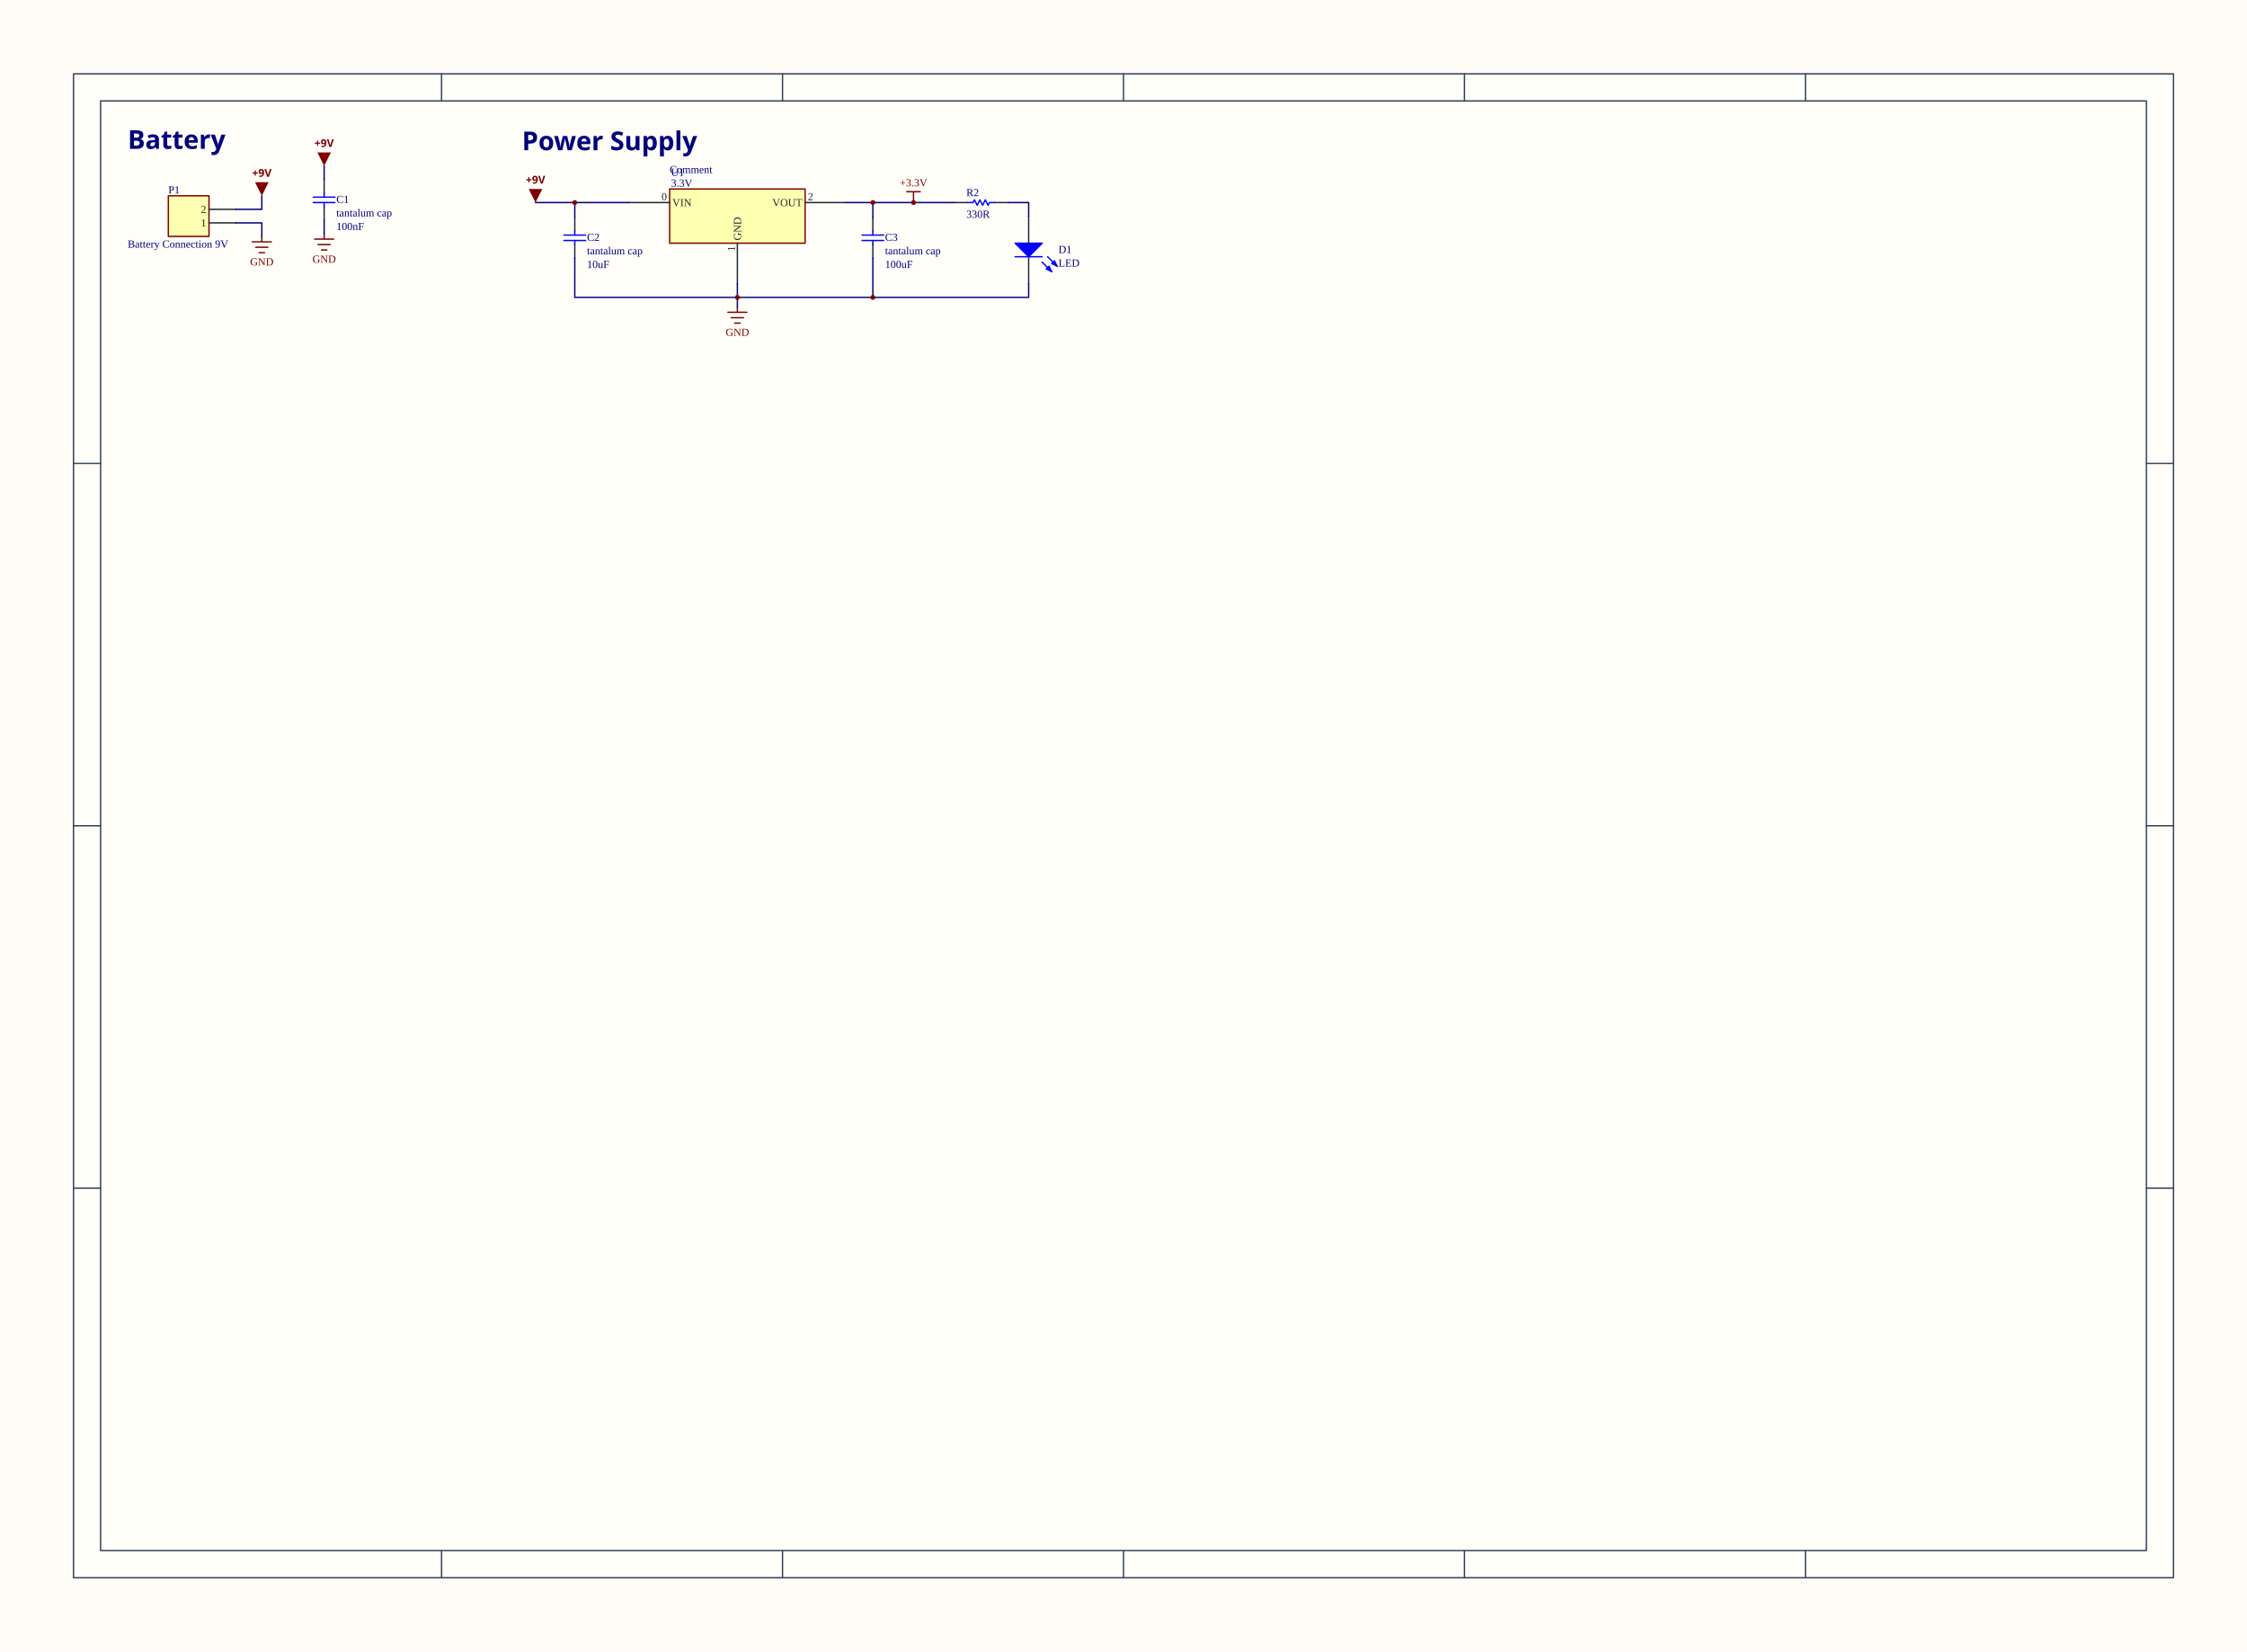
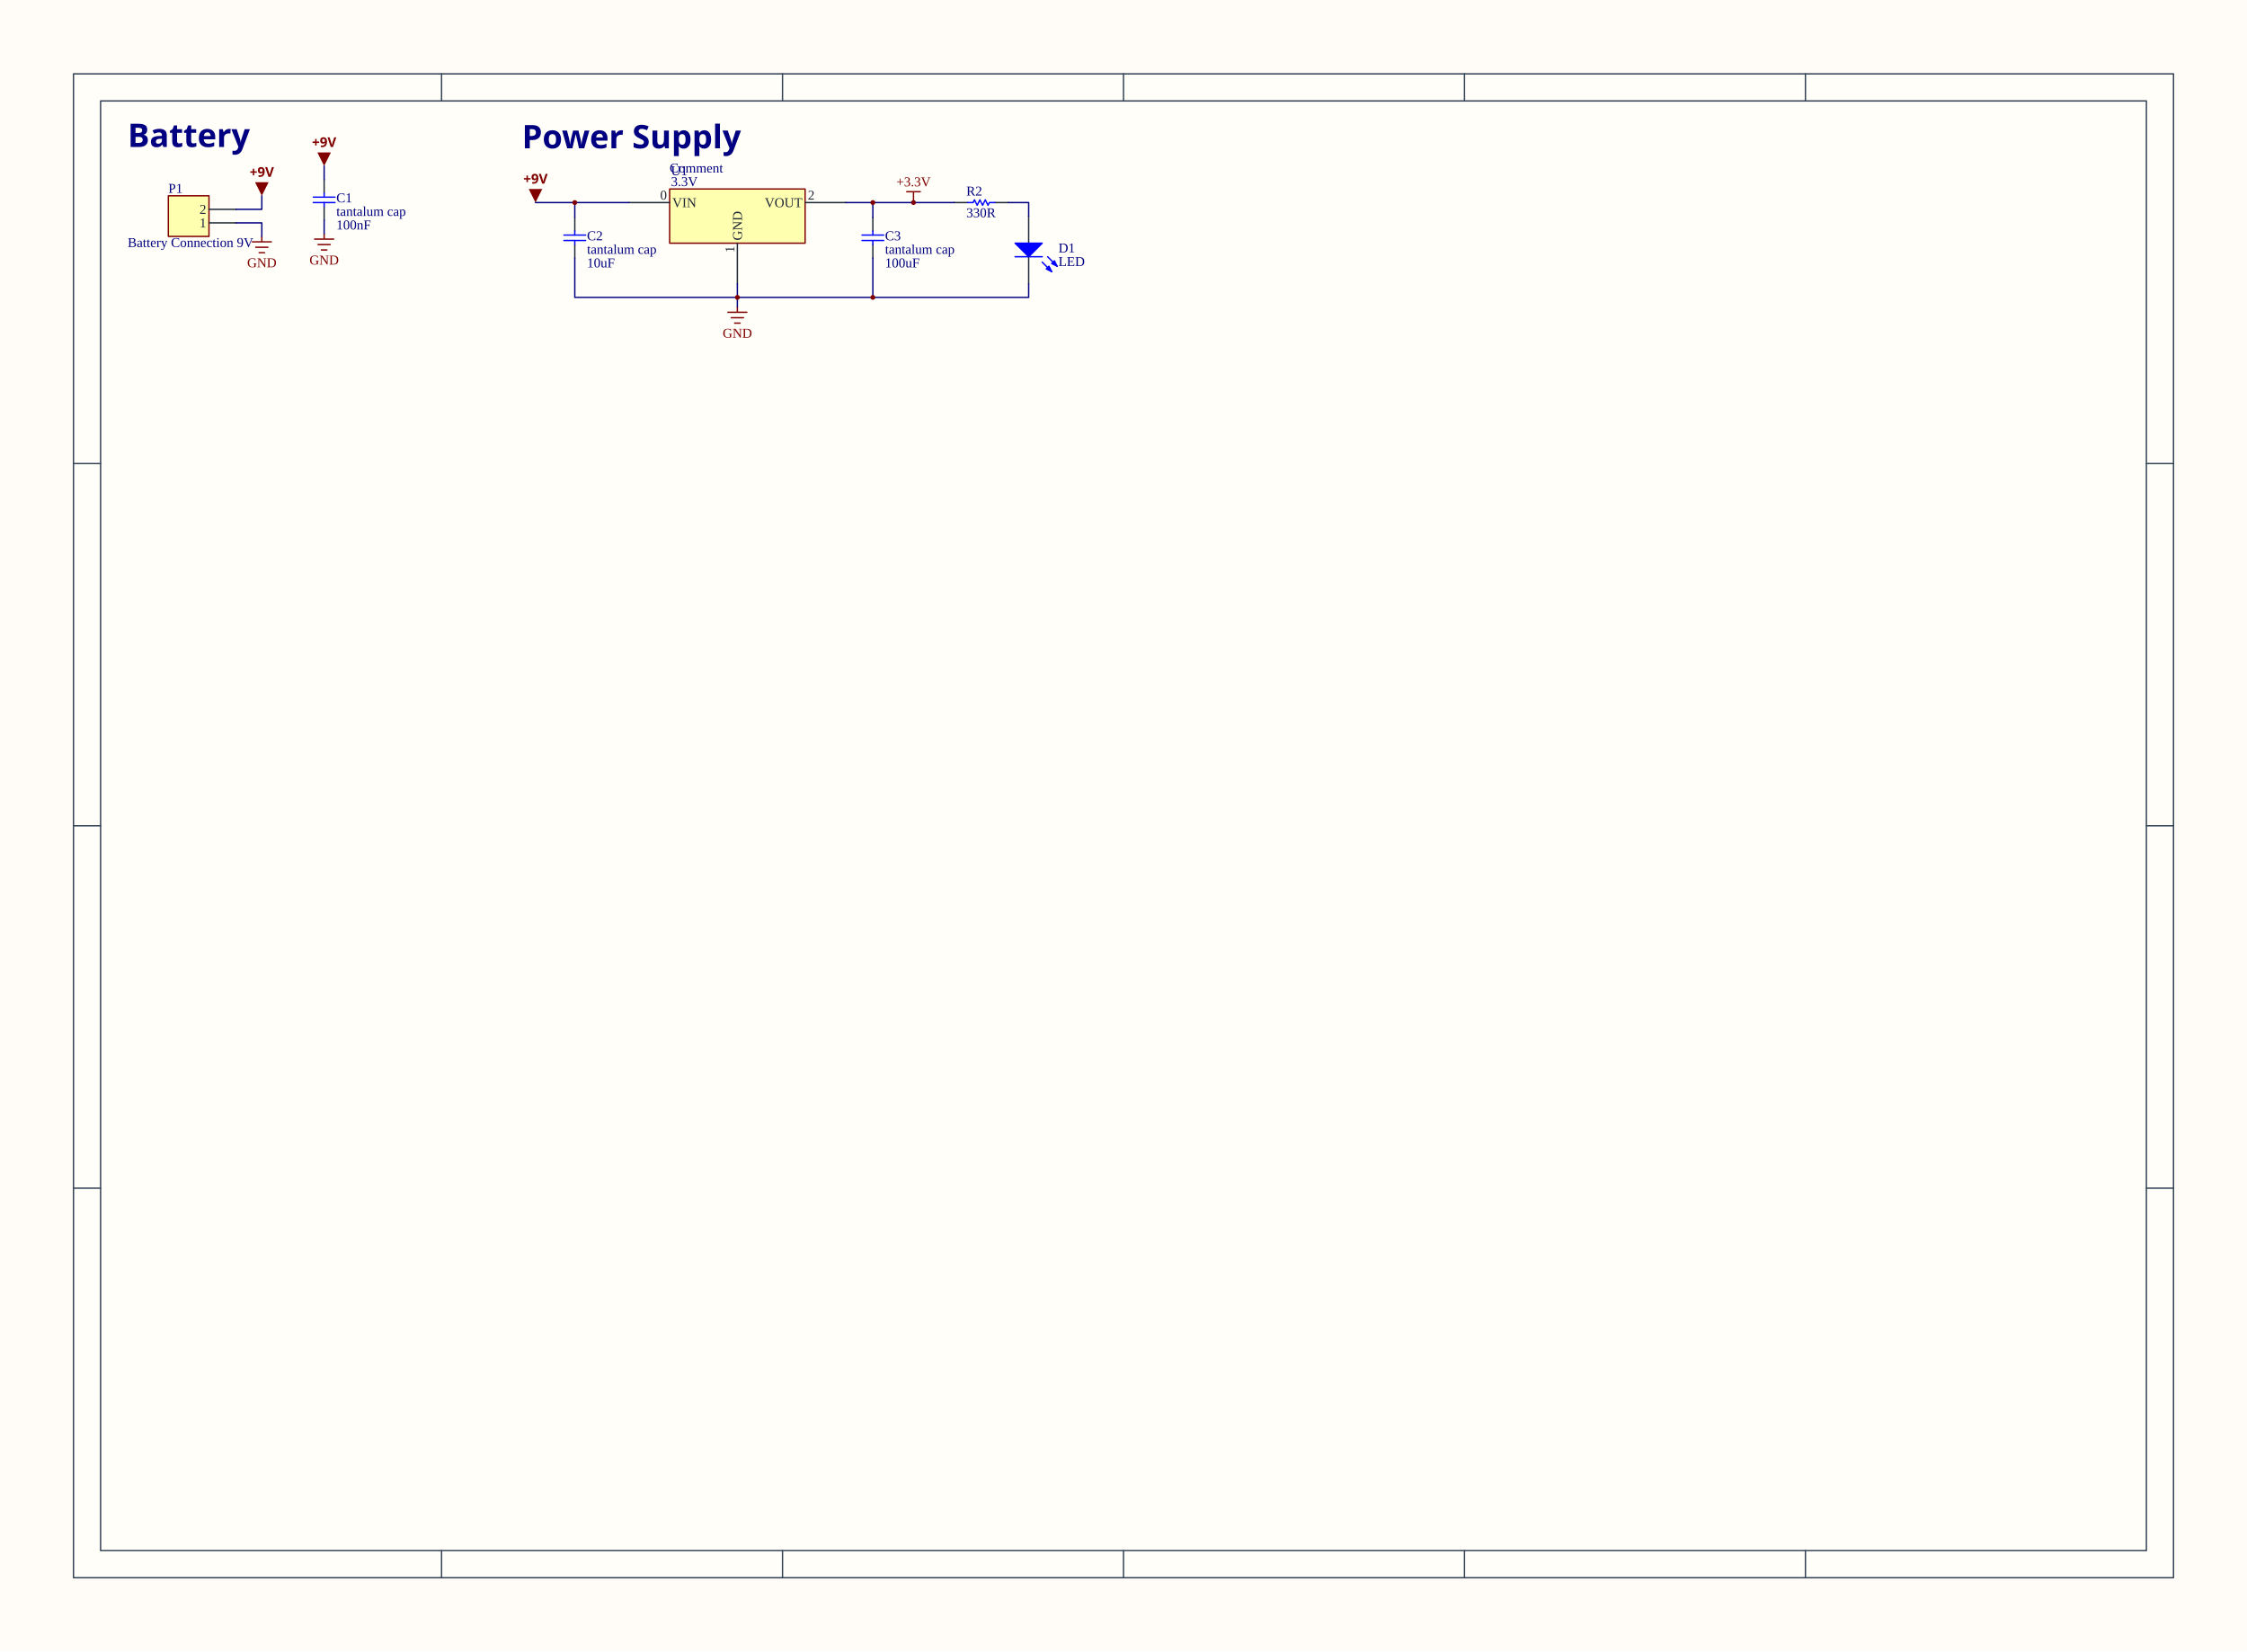
<svg xmlns="http://www.w3.org/2000/svg" width="1000" height="735" viewBox="0 0 1658.5 1218.5" role="img" aria-label="PowerSupply.SchDoc blank sheet reproduction" class="altium-sheet" data-renderer="altiumts">
  <rect width="100%" height="100%" fill="#fffcf8" />
  <g stroke-linecap="round" stroke-linejoin="round">
    <defs>
      <clipPath id="altium-sheet-paper">
        <rect x="54.25" y="54.25" width="1550" height="1110" />
      </clipPath>
    </defs>
    <g data-record="SheetBorder" fill="#fffef8" stroke="#334155" stroke-width="1">
      <rect x="54.25" y="54.25" width="1550" height="1110" />
      <rect x="74.25" y="74.25" width="1510" height="1070" fill="none" />
      <path d="M 325.917 54.25 V 74.25 M 325.917 1144.25 V 1164.25" />
      <path d="M 577.583 54.25 V 74.25 M 577.583 1144.25 V 1164.25" />
      <path d="M 829.25 54.25 V 74.25 M 829.25 1144.25 V 1164.25" />
      <path d="M 1080.917 54.25 V 74.25 M 1080.917 1144.25 V 1164.25" />
      <path d="M 1332.583 54.25 V 74.25 M 1332.583 1144.25 V 1164.25" />
      <path d="M 54.25 341.75 H 74.25 M 1584.25 341.75 H 1604.25" />
      <path d="M 54.25 609.25 H 74.25 M 1584.25 609.25 H 1604.25" />
      <path d="M 54.25 876.75 H 74.25 M 1584.25 876.75 H 1604.25" />
    </g>
    <g data-sheet-content="true" clip-path="url(#altium-sheet-paper)">
-       <text data-record="4" x="0" y="0" fill="#000080" font-family="Times New Roman" font-size="8" font-style="normal" font-weight="normal" text-decoration="none" text-anchor="start" dominant-baseline="text-after-edge" transform="translate(1634.25 1095.25) rotate(0)">=Title</text>
-       <text data-record="4" x="0" y="0" fill="#000080" font-family="Times New Roman" font-size="8" font-style="normal" font-weight="normal" text-decoration="none" text-anchor="start" dominant-baseline="text-after-edge" transform="translate(1854.25 1165.25) rotate(0)">=Author</text>
-       <text data-record="4" x="0" y="0" fill="#000080" font-family="Tahoma" font-size="19.2" font-style="normal" font-weight="bold" text-decoration="none" text-anchor="start" dominant-baseline="text-after-edge" transform="translate(94.25 115.25) rotate(0)">Battery</text>
+       <text data-record="4" x="0" y="0" fill="#000080" font-family="Times New Roman" font-size="10" font-style="normal" font-weight="normal" text-decoration="none" text-anchor="start" dominant-baseline="text-after-edge" transform="translate(1634.25 1095.25) rotate(0)">=Title</text>
+       <text data-record="4" x="0" y="0" fill="#000080" font-family="Times New Roman" font-size="10" font-style="normal" font-weight="normal" text-decoration="none" text-anchor="start" dominant-baseline="text-after-edge" transform="translate(1854.25 1165.25) rotate(0)">=Author</text>
+       <text data-record="4" x="0" y="0" fill="#000080" font-family="Tahoma" font-size="24" font-style="normal" font-weight="bold" text-decoration="none" text-anchor="start" dominant-baseline="text-after-edge" transform="translate(94.25 115.25) rotate(0)">Battery</text>
      <g data-record="17">
        <path d="M 193.25 144.25 L 188.25 134.25 L 198.25 134.25 Z" fill="#800000" />
-         <text x="193.25" y="130.25" text-anchor="middle" dominant-baseline="auto" fill="#800000" font-family="Tahoma" font-size="8" font-style="normal" font-weight="bold" text-decoration="none">+9V</text>
+         <text x="193.25" y="130.25" text-anchor="middle" dominant-baseline="auto" fill="#800000" font-family="Tahoma" font-size="10" font-style="normal" font-weight="bold" text-decoration="none">+9V</text>
      </g>
      <g data-record="17">
        <path d="M 193.25 174.25 L 193.25 178.25 M 200.25 178.25 L 186.25 178.25 M 197.75 182.25 L 188.75 182.25 M 195.25 186.25 L 191.25 186.25" fill="none" stroke="#800000" stroke-width="1" />
-         <text x="193.25" y="190.25" text-anchor="middle" dominant-baseline="hanging" fill="#800000" font-family="Times New Roman" font-size="8" font-style="normal" font-weight="normal" text-decoration="none">GND</text>
+         <text x="193.25" y="190.25" text-anchor="middle" dominant-baseline="hanging" fill="#800000" font-family="Times New Roman" font-size="10" font-style="normal" font-weight="normal" text-decoration="none">GND</text>
      </g>
      <g data-record="17">
        <path d="M 239.25 122.25 L 234.25 112.25 L 244.25 112.25 Z" fill="#800000" />
-         <text x="239.25" y="108.25" text-anchor="middle" dominant-baseline="auto" fill="#800000" font-family="Tahoma" font-size="8" font-style="normal" font-weight="bold" text-decoration="none">+9V</text>
+         <text x="239.25" y="108.25" text-anchor="middle" dominant-baseline="auto" fill="#800000" font-family="Tahoma" font-size="10" font-style="normal" font-weight="bold" text-decoration="none">+9V</text>
      </g>
      <g data-record="17">
        <path d="M 239.25 172.25 L 239.25 176.25 M 246.25 176.25 L 232.25 176.25 M 243.75 180.25 L 234.75 180.25 M 241.25 184.25 L 237.25 184.25" fill="none" stroke="#800000" stroke-width="1" />
-         <text x="239.25" y="188.25" text-anchor="middle" dominant-baseline="hanging" fill="#800000" font-family="Times New Roman" font-size="8" font-style="normal" font-weight="normal" text-decoration="none">GND</text>
+         <text x="239.25" y="188.25" text-anchor="middle" dominant-baseline="hanging" fill="#800000" font-family="Times New Roman" font-size="10" font-style="normal" font-weight="normal" text-decoration="none">GND</text>
      </g>
-       <text data-record="41" x="0" y="0" fill="#000080" font-family="Times New Roman" font-size="8" font-style="normal" font-weight="normal" text-decoration="none" text-anchor="start" dominant-baseline="text-after-edge" transform="translate(495.25 139.25) rotate(0)">3.3V</text>
+       <text data-record="41" x="0" y="0" fill="#000080" font-family="Times New Roman" font-size="10" font-style="normal" font-weight="normal" text-decoration="none" text-anchor="start" dominant-baseline="text-after-edge" transform="translate(495.25 139.25) rotate(0)">3.3V</text>
      <rect data-record="14" x="494.25" y="139.25" width="100" height="40" rx="0" fill="#ffffb0" stroke="#800000" stroke-width="1" />
      <g data-record="2">
        <line x1="494.25" y1="149.25" x2="464.25" y2="149.25" stroke="#1f2937" stroke-width="1" />
-         <text x="0" y="0" fill="#1f2937" font-family="Times New Roman" font-size="8" font-style="normal" font-weight="normal" text-decoration="none" text-anchor="end" dominant-baseline="text-after-edge" transform="translate(492.25 149.25) rotate(0)">0</text>
-         <text x="0" y="0" fill="#1f2937" font-family="Times New Roman" font-size="8" font-style="normal" font-weight="normal" text-decoration="none" text-anchor="start" dominant-baseline="central" transform="translate(496.25 149.25) rotate(0)">VIN</text>
+         <text x="0" y="0" fill="#1f2937" font-family="Times New Roman" font-size="10" font-style="normal" font-weight="normal" text-decoration="none" text-anchor="end" dominant-baseline="text-after-edge" transform="translate(492.25 149.25) rotate(0)">0</text>
+         <text x="0" y="0" fill="#1f2937" font-family="Times New Roman" font-size="10" font-style="normal" font-weight="normal" text-decoration="none" text-anchor="start" dominant-baseline="central" transform="translate(496.25 149.25) rotate(0)">VIN</text>
      </g>
      <g data-record="2">
        <line x1="594.25" y1="149.25" x2="624.25" y2="149.25" stroke="#1f2937" stroke-width="1" />
-         <text x="0" y="0" fill="#1f2937" font-family="Times New Roman" font-size="8" font-style="normal" font-weight="normal" text-decoration="none" text-anchor="start" dominant-baseline="text-after-edge" transform="translate(596.25 149.25) rotate(0)">2</text>
-         <text x="0" y="0" fill="#1f2937" font-family="Times New Roman" font-size="8" font-style="normal" font-weight="normal" text-decoration="none" text-anchor="end" dominant-baseline="central" transform="translate(592.25 149.25) rotate(0)">VOUT</text>
+         <text x="0" y="0" fill="#1f2937" font-family="Times New Roman" font-size="10" font-style="normal" font-weight="normal" text-decoration="none" text-anchor="start" dominant-baseline="text-after-edge" transform="translate(596.25 149.25) rotate(0)">2</text>
+         <text x="0" y="0" fill="#1f2937" font-family="Times New Roman" font-size="10" font-style="normal" font-weight="normal" text-decoration="none" text-anchor="end" dominant-baseline="central" transform="translate(592.25 149.25) rotate(0)">VOUT</text>
      </g>
      <g data-record="2">
        <line x1="544.25" y1="179.25" x2="544.25" y2="209.25" stroke="#1f2937" stroke-width="1" />
-         <text x="0" y="0" fill="#1f2937" font-family="Times New Roman" font-size="8" font-style="normal" font-weight="normal" text-decoration="none" text-anchor="end" dominant-baseline="text-after-edge" transform="translate(544.25 181.25) rotate(-90)">1</text>
-         <text x="0" y="0" fill="#1f2937" font-family="Times New Roman" font-size="8" font-style="normal" font-weight="normal" text-decoration="none" text-anchor="start" dominant-baseline="central" transform="translate(544.25 177.25) rotate(-90)">GND</text>
+         <text x="0" y="0" fill="#1f2937" font-family="Times New Roman" font-size="10" font-style="normal" font-weight="normal" text-decoration="none" text-anchor="end" dominant-baseline="text-after-edge" transform="translate(544.25 181.25) rotate(-90)">1</text>
+         <text x="0" y="0" fill="#1f2937" font-family="Times New Roman" font-size="10" font-style="normal" font-weight="normal" text-decoration="none" text-anchor="start" dominant-baseline="central" transform="translate(544.25 177.25) rotate(-90)">GND</text>
      </g>
-       <text data-record="34" x="0" y="0" fill="#000080" font-family="Times New Roman" font-size="8" font-style="normal" font-weight="normal" text-decoration="none" text-anchor="start" dominant-baseline="text-after-edge" transform="translate(495.25 131.25) rotate(0)">U1</text>
-       <text data-record="41" x="0" y="0" fill="#000080" font-family="Times New Roman" font-size="8" font-style="normal" font-weight="normal" text-decoration="none" text-anchor="start" dominant-baseline="text-after-edge" transform="translate(494.25 129.25) rotate(0)">Comment</text>
-       <text data-record="4" x="0" y="0" fill="#000080" font-family="Tahoma" font-size="19.2" font-style="normal" font-weight="bold" text-decoration="none" text-anchor="start" dominant-baseline="text-after-edge" transform="translate(385.25 116.25) rotate(0)">Power Supply</text>
+       <text data-record="34" x="0" y="0" fill="#000080" font-family="Times New Roman" font-size="10" font-style="normal" font-weight="normal" text-decoration="none" text-anchor="start" dominant-baseline="text-after-edge" transform="translate(495.25 131.25) rotate(0)">U1</text>
+       <text data-record="41" x="0" y="0" fill="#000080" font-family="Times New Roman" font-size="10" font-style="normal" font-weight="normal" text-decoration="none" text-anchor="start" dominant-baseline="text-after-edge" transform="translate(494.25 129.25) rotate(0)">Comment</text>
+       <text data-record="4" x="0" y="0" fill="#000080" font-family="Tahoma" font-size="24" font-style="normal" font-weight="bold" text-decoration="none" text-anchor="start" dominant-baseline="text-after-edge" transform="translate(385.25 116.25) rotate(0)">Power Supply</text>
      <g data-record="17">
        <path d="M 544.25 226.25 L 544.25 230.25 M 551.25 230.25 L 537.25 230.25 M 548.75 234.25 L 539.75 234.25 M 546.25 238.25 L 542.25 238.25" fill="none" stroke="#800000" stroke-width="1" />
-         <text x="544.25" y="242.25" text-anchor="middle" dominant-baseline="hanging" fill="#800000" font-family="Times New Roman" font-size="8" font-style="normal" font-weight="normal" text-decoration="none">GND</text>
+         <text x="544.25" y="242.25" text-anchor="middle" dominant-baseline="hanging" fill="#800000" font-family="Times New Roman" font-size="10" font-style="normal" font-weight="normal" text-decoration="none">GND</text>
      </g>
      <g data-record="17">
        <path d="M 395.25 149.25 L 390.25 139.25 L 400.25 139.25 Z" fill="#800000" />
-         <text x="395.25" y="135.25" text-anchor="middle" dominant-baseline="auto" fill="#800000" font-family="Tahoma" font-size="8" font-style="normal" font-weight="bold" text-decoration="none">+9V</text>
+         <text x="395.25" y="135.25" text-anchor="middle" dominant-baseline="auto" fill="#800000" font-family="Tahoma" font-size="10" font-style="normal" font-weight="bold" text-decoration="none">+9V</text>
      </g>
      <g data-record="17">
        <path d="M 674.25 149.25 L 674.25 141.25 M 669.25 141.25 L 679.25 141.25" fill="none" stroke="#800000" stroke-width="1" />
-         <text x="674.25" y="137.25" text-anchor="middle" dominant-baseline="auto" fill="#800000" font-family="Times New Roman" font-size="8" font-style="normal" font-weight="normal" text-decoration="none">+3.3V</text>
+         <text x="674.25" y="137.25" text-anchor="middle" dominant-baseline="auto" fill="#800000" font-family="Times New Roman" font-size="10" font-style="normal" font-weight="normal" text-decoration="none">+3.3V</text>
      </g>
      <rect data-record="14" x="124.25" y="144.25" width="30" height="30" rx="0" fill="#ffffb0" stroke="#800000" stroke-width="1" />
      <g data-record="2">
        <line x1="154.25" y1="164.25" x2="174.25" y2="164.25" stroke="#1f2937" stroke-width="1" />
-         <text x="0" y="0" fill="#1f2937" font-family="Times New Roman" font-size="8" font-style="normal" font-weight="normal" text-decoration="none" text-anchor="end" dominant-baseline="central" transform="translate(152.25 164.25) rotate(0)">1</text>
+         <text x="0" y="0" fill="#1f2937" font-family="Times New Roman" font-size="10" font-style="normal" font-weight="normal" text-decoration="none" text-anchor="end" dominant-baseline="central" transform="translate(152.25 164.25) rotate(0)">1</text>
      </g>
      <g data-record="2">
        <line x1="154.25" y1="154.25" x2="174.25" y2="154.25" stroke="#1f2937" stroke-width="1" />
-         <text x="0" y="0" fill="#1f2937" font-family="Times New Roman" font-size="8" font-style="normal" font-weight="normal" text-decoration="none" text-anchor="end" dominant-baseline="central" transform="translate(152.25 154.25) rotate(0)">2</text>
+         <text x="0" y="0" fill="#1f2937" font-family="Times New Roman" font-size="10" font-style="normal" font-weight="normal" text-decoration="none" text-anchor="end" dominant-baseline="central" transform="translate(152.25 154.25) rotate(0)">2</text>
      </g>
-       <text data-record="34" x="0" y="0" fill="#000080" font-family="Times New Roman" font-size="8" font-style="normal" font-weight="normal" text-decoration="none" text-anchor="start" dominant-baseline="text-after-edge" transform="translate(124.25 144.25) rotate(0)">P1</text>
-       <text data-record="41" x="0" y="0" fill="#000080" font-family="Times New Roman" font-size="8" font-style="normal" font-weight="normal" text-decoration="none" text-anchor="start" dominant-baseline="text-after-edge" transform="translate(94.25 184.25) rotate(0)">Battery Connection 9V</text>
+       <text data-record="34" x="0" y="0" fill="#000080" font-family="Times New Roman" font-size="10" font-style="normal" font-weight="normal" text-decoration="none" text-anchor="start" dominant-baseline="text-after-edge" transform="translate(124.25 144.25) rotate(0)">P1</text>
+       <text data-record="41" x="0" y="0" fill="#000080" font-family="Times New Roman" font-size="10" font-style="normal" font-weight="normal" text-decoration="none" text-anchor="start" dominant-baseline="text-after-edge" transform="translate(94.25 184.25) rotate(0)">Battery Connection 9V</text>
      <g data-record="2">
        <line x1="239.25" y1="152.25" x2="239.25" y2="162.25" stroke="#1f2937" stroke-width="1" />
      </g>
      <g data-record="2">
        <line x1="239.25" y1="142.25" x2="239.25" y2="132.25" stroke="#1f2937" stroke-width="1" />
      </g>
      <line data-record="13" x1="231.25" y1="145.25" x2="247.25" y2="145.25" stroke="#0000ff" stroke-width="1" />
      <line data-record="13" x1="247.25" y1="149.25" x2="231.25" y2="149.25" stroke="#0000ff" stroke-width="1" />
      <polyline data-record="6" points="239.25,152.25 239.25,149.25" fill="none" stroke="#0000ff" stroke-width="1" />
      <polyline data-record="6" points="239.25,142.25 239.25,145.25" fill="none" stroke="#0000ff" stroke-width="1" />
-       <text data-record="41" x="0" y="0" fill="#000080" font-family="Times New Roman" font-size="8" font-style="normal" font-weight="normal" text-decoration="none" text-anchor="start" dominant-baseline="text-after-edge" transform="translate(248.25 171.25) rotate(0)">100nF</text>
-       <text data-record="34" x="0" y="0" fill="#000080" font-family="Times New Roman" font-size="8" font-style="normal" font-weight="normal" text-decoration="none" text-anchor="start" dominant-baseline="text-after-edge" transform="translate(248.25 151.25) rotate(0)">C1</text>
-       <text data-record="41" x="0" y="0" fill="#000080" font-family="Times New Roman" font-size="8" font-style="normal" font-weight="normal" text-decoration="none" text-anchor="start" dominant-baseline="text-after-edge" transform="translate(248.25 161.25) rotate(0)">tantalum cap</text>
+       <text data-record="41" x="0" y="0" fill="#000080" font-family="Times New Roman" font-size="10" font-style="normal" font-weight="normal" text-decoration="none" text-anchor="start" dominant-baseline="text-after-edge" transform="translate(248.25 171.25) rotate(0)">100nF</text>
+       <text data-record="34" x="0" y="0" fill="#000080" font-family="Times New Roman" font-size="10" font-style="normal" font-weight="normal" text-decoration="none" text-anchor="start" dominant-baseline="text-after-edge" transform="translate(248.25 151.25) rotate(0)">C1</text>
+       <text data-record="41" x="0" y="0" fill="#000080" font-family="Times New Roman" font-size="10" font-style="normal" font-weight="normal" text-decoration="none" text-anchor="start" dominant-baseline="text-after-edge" transform="translate(248.25 161.25) rotate(0)">tantalum cap</text>
      <g data-record="2">
        <line x1="424.25" y1="180.25" x2="424.25" y2="190.25" stroke="#1f2937" stroke-width="1" />
      </g>
      <g data-record="2">
        <line x1="424.25" y1="170.25" x2="424.25" y2="160.25" stroke="#1f2937" stroke-width="1" />
      </g>
      <line data-record="13" x1="416.25" y1="173.25" x2="432.25" y2="173.25" stroke="#0000ff" stroke-width="1" />
      <line data-record="13" x1="432.25" y1="177.25" x2="416.25" y2="177.25" stroke="#0000ff" stroke-width="1" />
      <polyline data-record="6" points="424.25,180.25 424.25,177.25" fill="none" stroke="#0000ff" stroke-width="1" />
      <polyline data-record="6" points="424.25,170.25 424.25,173.25" fill="none" stroke="#0000ff" stroke-width="1" />
-       <text data-record="41" x="0" y="0" fill="#000080" font-family="Times New Roman" font-size="8" font-style="normal" font-weight="normal" text-decoration="none" text-anchor="start" dominant-baseline="text-after-edge" transform="translate(433.25 199.25) rotate(0)">10uF</text>
-       <text data-record="34" x="0" y="0" fill="#000080" font-family="Times New Roman" font-size="8" font-style="normal" font-weight="normal" text-decoration="none" text-anchor="start" dominant-baseline="text-after-edge" transform="translate(433.25 179.25) rotate(0)">C2</text>
-       <text data-record="41" x="0" y="0" fill="#000080" font-family="Times New Roman" font-size="8" font-style="normal" font-weight="normal" text-decoration="none" text-anchor="start" dominant-baseline="text-after-edge" transform="translate(433.25 189.25) rotate(0)">tantalum cap</text>
+       <text data-record="41" x="0" y="0" fill="#000080" font-family="Times New Roman" font-size="10" font-style="normal" font-weight="normal" text-decoration="none" text-anchor="start" dominant-baseline="text-after-edge" transform="translate(433.25 199.25) rotate(0)">10uF</text>
+       <text data-record="34" x="0" y="0" fill="#000080" font-family="Times New Roman" font-size="10" font-style="normal" font-weight="normal" text-decoration="none" text-anchor="start" dominant-baseline="text-after-edge" transform="translate(433.25 179.25) rotate(0)">C2</text>
+       <text data-record="41" x="0" y="0" fill="#000080" font-family="Times New Roman" font-size="10" font-style="normal" font-weight="normal" text-decoration="none" text-anchor="start" dominant-baseline="text-after-edge" transform="translate(433.25 189.25) rotate(0)">tantalum cap</text>
      <g data-record="2">
        <line x1="644.25" y1="180.25" x2="644.25" y2="190.25" stroke="#1f2937" stroke-width="1" />
      </g>
      <g data-record="2">
        <line x1="644.25" y1="170.25" x2="644.25" y2="160.25" stroke="#1f2937" stroke-width="1" />
      </g>
      <line data-record="13" x1="636.25" y1="173.25" x2="652.25" y2="173.25" stroke="#0000ff" stroke-width="1" />
      <line data-record="13" x1="652.25" y1="177.25" x2="636.25" y2="177.25" stroke="#0000ff" stroke-width="1" />
      <polyline data-record="6" points="644.25,180.25 644.25,177.25" fill="none" stroke="#0000ff" stroke-width="1" />
      <polyline data-record="6" points="644.25,170.25 644.25,173.25" fill="none" stroke="#0000ff" stroke-width="1" />
-       <text data-record="41" x="0" y="0" fill="#000080" font-family="Times New Roman" font-size="8" font-style="normal" font-weight="normal" text-decoration="none" text-anchor="start" dominant-baseline="text-after-edge" transform="translate(653.25 199.25) rotate(0)">100uF</text>
-       <text data-record="34" x="0" y="0" fill="#000080" font-family="Times New Roman" font-size="8" font-style="normal" font-weight="normal" text-decoration="none" text-anchor="start" dominant-baseline="text-after-edge" transform="translate(653.25 179.25) rotate(0)">C3</text>
-       <text data-record="41" x="0" y="0" fill="#000080" font-family="Times New Roman" font-size="8" font-style="normal" font-weight="normal" text-decoration="none" text-anchor="start" dominant-baseline="text-after-edge" transform="translate(653.25 189.25) rotate(0)">tantalum cap</text>
-       <polygon data-record="7" points="749.25,179.25 759.25,189.25 769.25,179.25" fill="#0000ff" stroke="#0000ff" stroke-width="1" />
-       <polygon data-record="7" points="776.25,200.25 774.25,196.25 772.25,198.25" fill="#0000ff" stroke="#0000ff" stroke-width="1" />
-       <polygon data-record="7" points="780.25,196.25 778.25,192.25 776.25,194.25" fill="#0000ff" stroke="#0000ff" stroke-width="1" />
+       <text data-record="41" x="0" y="0" fill="#000080" font-family="Times New Roman" font-size="10" font-style="normal" font-weight="normal" text-decoration="none" text-anchor="start" dominant-baseline="text-after-edge" transform="translate(653.25 199.25) rotate(0)">100uF</text>
+       <text data-record="34" x="0" y="0" fill="#000080" font-family="Times New Roman" font-size="10" font-style="normal" font-weight="normal" text-decoration="none" text-anchor="start" dominant-baseline="text-after-edge" transform="translate(653.25 179.25) rotate(0)">C3</text>
+       <text data-record="41" x="0" y="0" fill="#000080" font-family="Times New Roman" font-size="10" font-style="normal" font-weight="normal" text-decoration="none" text-anchor="start" dominant-baseline="text-after-edge" transform="translate(653.25 189.25) rotate(0)">tantalum cap</text>
      <g data-record="2">
        <line x1="759.25" y1="179.25" x2="759.25" y2="159.25" stroke="#1f2937" stroke-width="1" />
      </g>
      <g data-record="2">
        <line x1="759.25" y1="189.25" x2="759.25" y2="209.25" stroke="#1f2937" stroke-width="1" />
      </g>
+       <polygon data-record="7" points="749.25,179.25 759.25,189.25 769.25,179.25" fill="#0000ff" stroke="#0000ff" stroke-width="1" />
      <polyline data-record="6" points="769.25,193.25 776.25,200.25" fill="none" stroke="#0000ff" stroke-width="1" />
      <polyline data-record="6" points="773.25,189.25 780.25,196.25" fill="none" stroke="#0000ff" stroke-width="1" />
+       <polygon data-record="7" points="776.25,200.25 774.25,196.25 772.25,198.25" fill="#0000ff" stroke="#0000ff" stroke-width="1" />
+       <polygon data-record="7" points="780.25,196.25 778.25,192.25 776.25,194.25" fill="#0000ff" stroke="#0000ff" stroke-width="1" />
      <polyline data-record="6" points="769.25,189.25 749.25,189.25" fill="none" stroke="#0000ff" stroke-width="1" />
-       <text data-record="34" x="0" y="0" fill="#000080" font-family="Times New Roman" font-size="8" font-style="normal" font-weight="normal" text-decoration="none" text-anchor="start" dominant-baseline="text-after-edge" transform="translate(781.25 188.25) rotate(0)">D1</text>
-       <text data-record="41" x="0" y="0" fill="#000080" font-family="Times New Roman" font-size="8" font-style="normal" font-weight="normal" text-decoration="none" text-anchor="start" dominant-baseline="text-after-edge" transform="translate(781.25 198.25) rotate(0)">LED</text>
+       <text data-record="34" x="0" y="0" fill="#000080" font-family="Times New Roman" font-size="10" font-style="normal" font-weight="normal" text-decoration="none" text-anchor="start" dominant-baseline="text-after-edge" transform="translate(781.25 188.25) rotate(0)">D1</text>
+       <text data-record="41" x="0" y="0" fill="#000080" font-family="Times New Roman" font-size="10" font-style="normal" font-weight="normal" text-decoration="none" text-anchor="start" dominant-baseline="text-after-edge" transform="translate(781.25 198.25) rotate(0)">LED</text>
      <g data-record="2">
        <line x1="734.25" y1="149.25" x2="744.25" y2="149.25" stroke="#1f2937" stroke-width="1" />
      </g>
      <g data-record="2">
        <line x1="714.25" y1="149.25" x2="704.25" y2="149.25" stroke="#1f2937" stroke-width="1" />
      </g>
      <polyline data-record="6" points="734.25,149.25 730.25,149.25 729.25,151.25 727.25,147.25 725.25,151.25 723.25,147.25 721.25,151.25 719.25,147.25 718.25,149.25 714.25,149.25" fill="none" stroke="#0000ff" stroke-width="1" />
-       <text data-record="41" x="0" y="0" fill="#000080" font-family="Times New Roman" font-size="8" font-style="normal" font-weight="normal" text-decoration="none" text-anchor="start" dominant-baseline="text-after-edge" transform="translate(713.25 162.25) rotate(0)">330R</text>
-       <text data-record="34" x="0" y="0" fill="#000080" font-family="Times New Roman" font-size="8" font-style="normal" font-weight="normal" text-decoration="none" text-anchor="start" dominant-baseline="text-after-edge" transform="translate(713.25 146.25) rotate(0)">R2</text>
+       <text data-record="41" x="0" y="0" fill="#000080" font-family="Times New Roman" font-size="10" font-style="normal" font-weight="normal" text-decoration="none" text-anchor="start" dominant-baseline="text-after-edge" transform="translate(713.25 162.25) rotate(0)">330R</text>
+       <text data-record="34" x="0" y="0" fill="#000080" font-family="Times New Roman" font-size="10" font-style="normal" font-weight="normal" text-decoration="none" text-anchor="start" dominant-baseline="text-after-edge" transform="translate(713.25 146.25) rotate(0)">R2</text>
      <polyline data-record="27" points="193.25,144.25 193.25,154.25 174.25,154.25" fill="none" stroke="#000080" stroke-width="1" />
      <polyline data-record="27" points="174.25,164.25 193.25,164.25 193.25,174.25" fill="none" stroke="#000080" stroke-width="1" />
      <polyline data-record="27" points="239.25,172.25 239.25,162.25" fill="none" stroke="#000080" stroke-width="1" />
      <polyline data-record="27" points="239.25,122.25 239.25,132.25" fill="none" stroke="#000080" stroke-width="1" />
      <polyline data-record="27" points="624.25,149.25 644.25,149.25 644.25,160.25" fill="none" stroke="#000080" stroke-width="1" />
      <polyline data-record="27" points="544.25,209.25 544.25,219.25 544.25,226.25" fill="none" stroke="#000080" stroke-width="1" />
      <polyline data-record="27" points="544.25,219.25 644.25,219.25 644.25,190.25" fill="none" stroke="#000080" stroke-width="1" />
      <polyline data-record="27" points="424.25,190.25 424.25,219.25 544.25,219.25" fill="none" stroke="#000080" stroke-width="1" />
      <polyline data-record="27" points="644.25,149.25 674.25,149.25" fill="none" stroke="#000080" stroke-width="1" />
      <polyline data-record="27" points="395.25,149.25 424.25,149.25 464.25,149.25" fill="none" stroke="#000080" stroke-width="1" />
      <polyline data-record="27" points="424.25,160.25 424.25,149.25" fill="none" stroke="#000080" stroke-width="1" />
      <polyline data-record="27" points="644.25,219.25 759.25,219.25 759.25,209.25" fill="none" stroke="#000080" stroke-width="1" />
      <polyline data-record="27" points="674.25,149.25 704.25,149.25" fill="none" stroke="#000080" stroke-width="1" />
      <polyline data-record="27" points="744.25,149.25 759.25,149.25 759.25,159.25" fill="none" stroke="#000080" stroke-width="1" />
      <circle data-record="29" cx="424.25" cy="149.25" r="1.8" fill="#800000" />
      <circle data-record="29" cx="544.25" cy="219.25" r="1.8" fill="#800000" />
      <circle data-record="29" cx="644.25" cy="219.25" r="1.8" fill="#800000" />
      <circle data-record="29" cx="644.25" cy="149.25" r="1.8" fill="#800000" />
      <circle data-record="29" cx="674.25" cy="149.25" r="1.8" fill="#800000" />
    </g>
  </g>
</svg>
